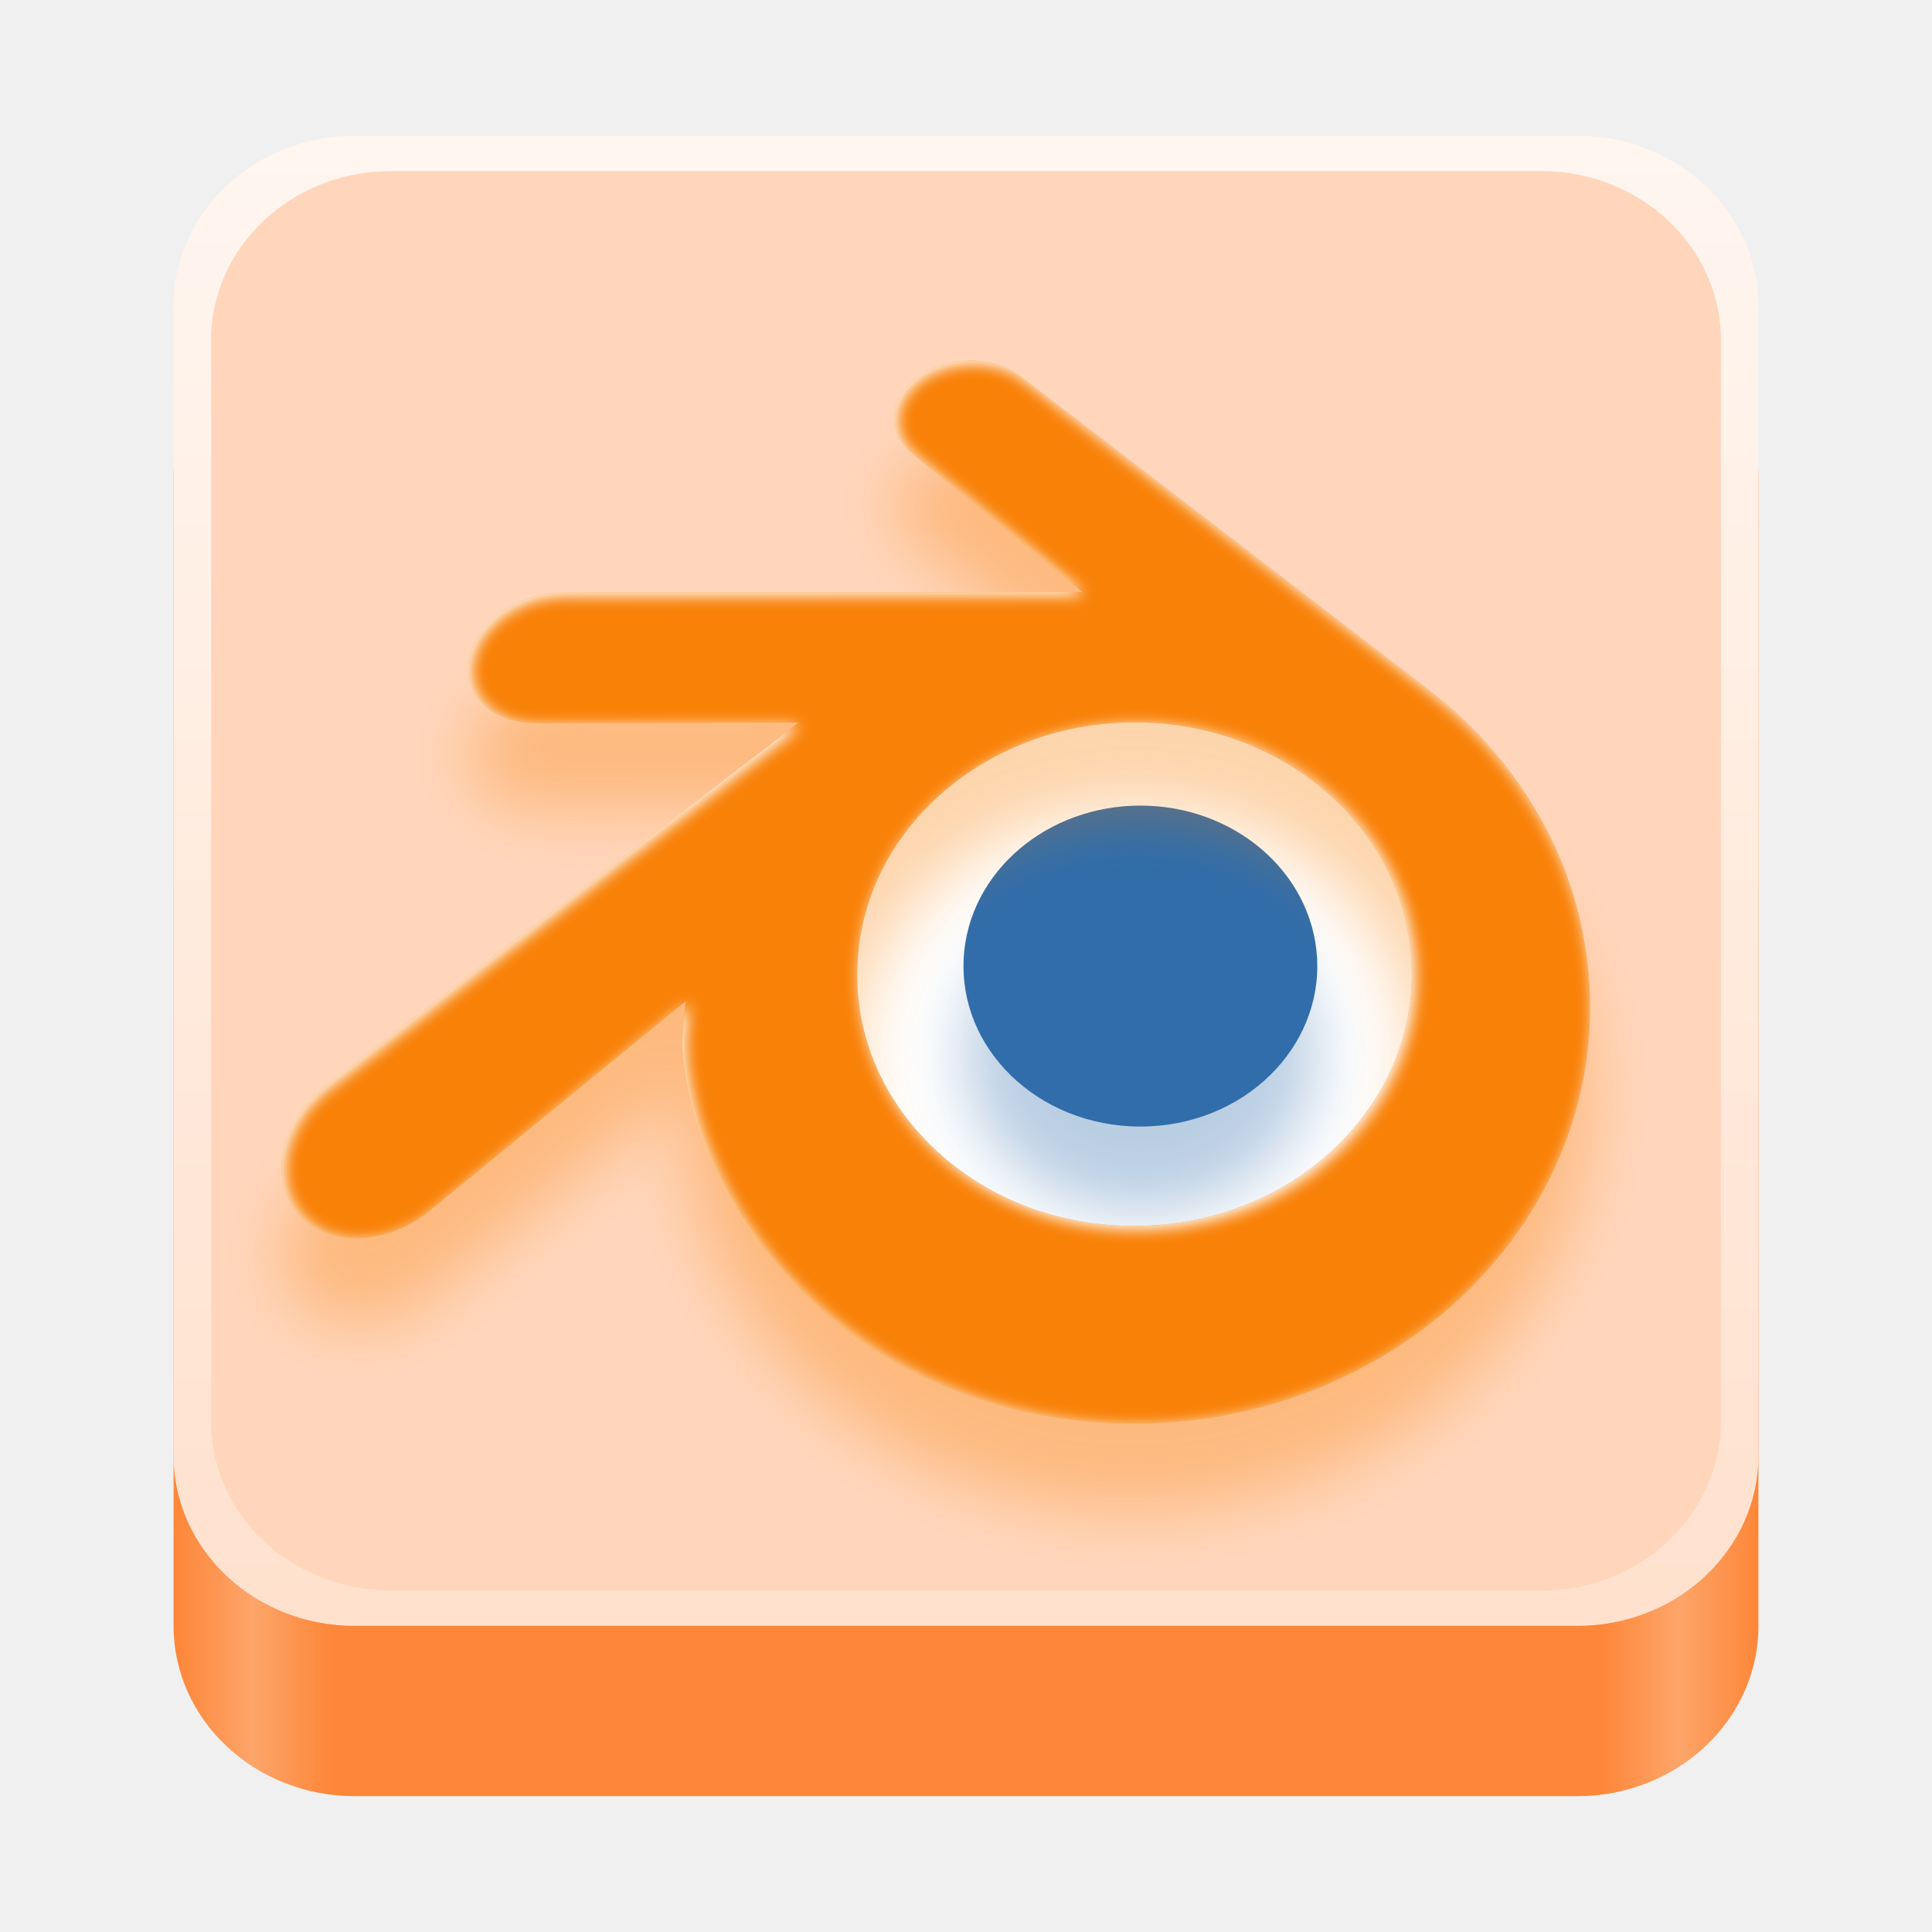
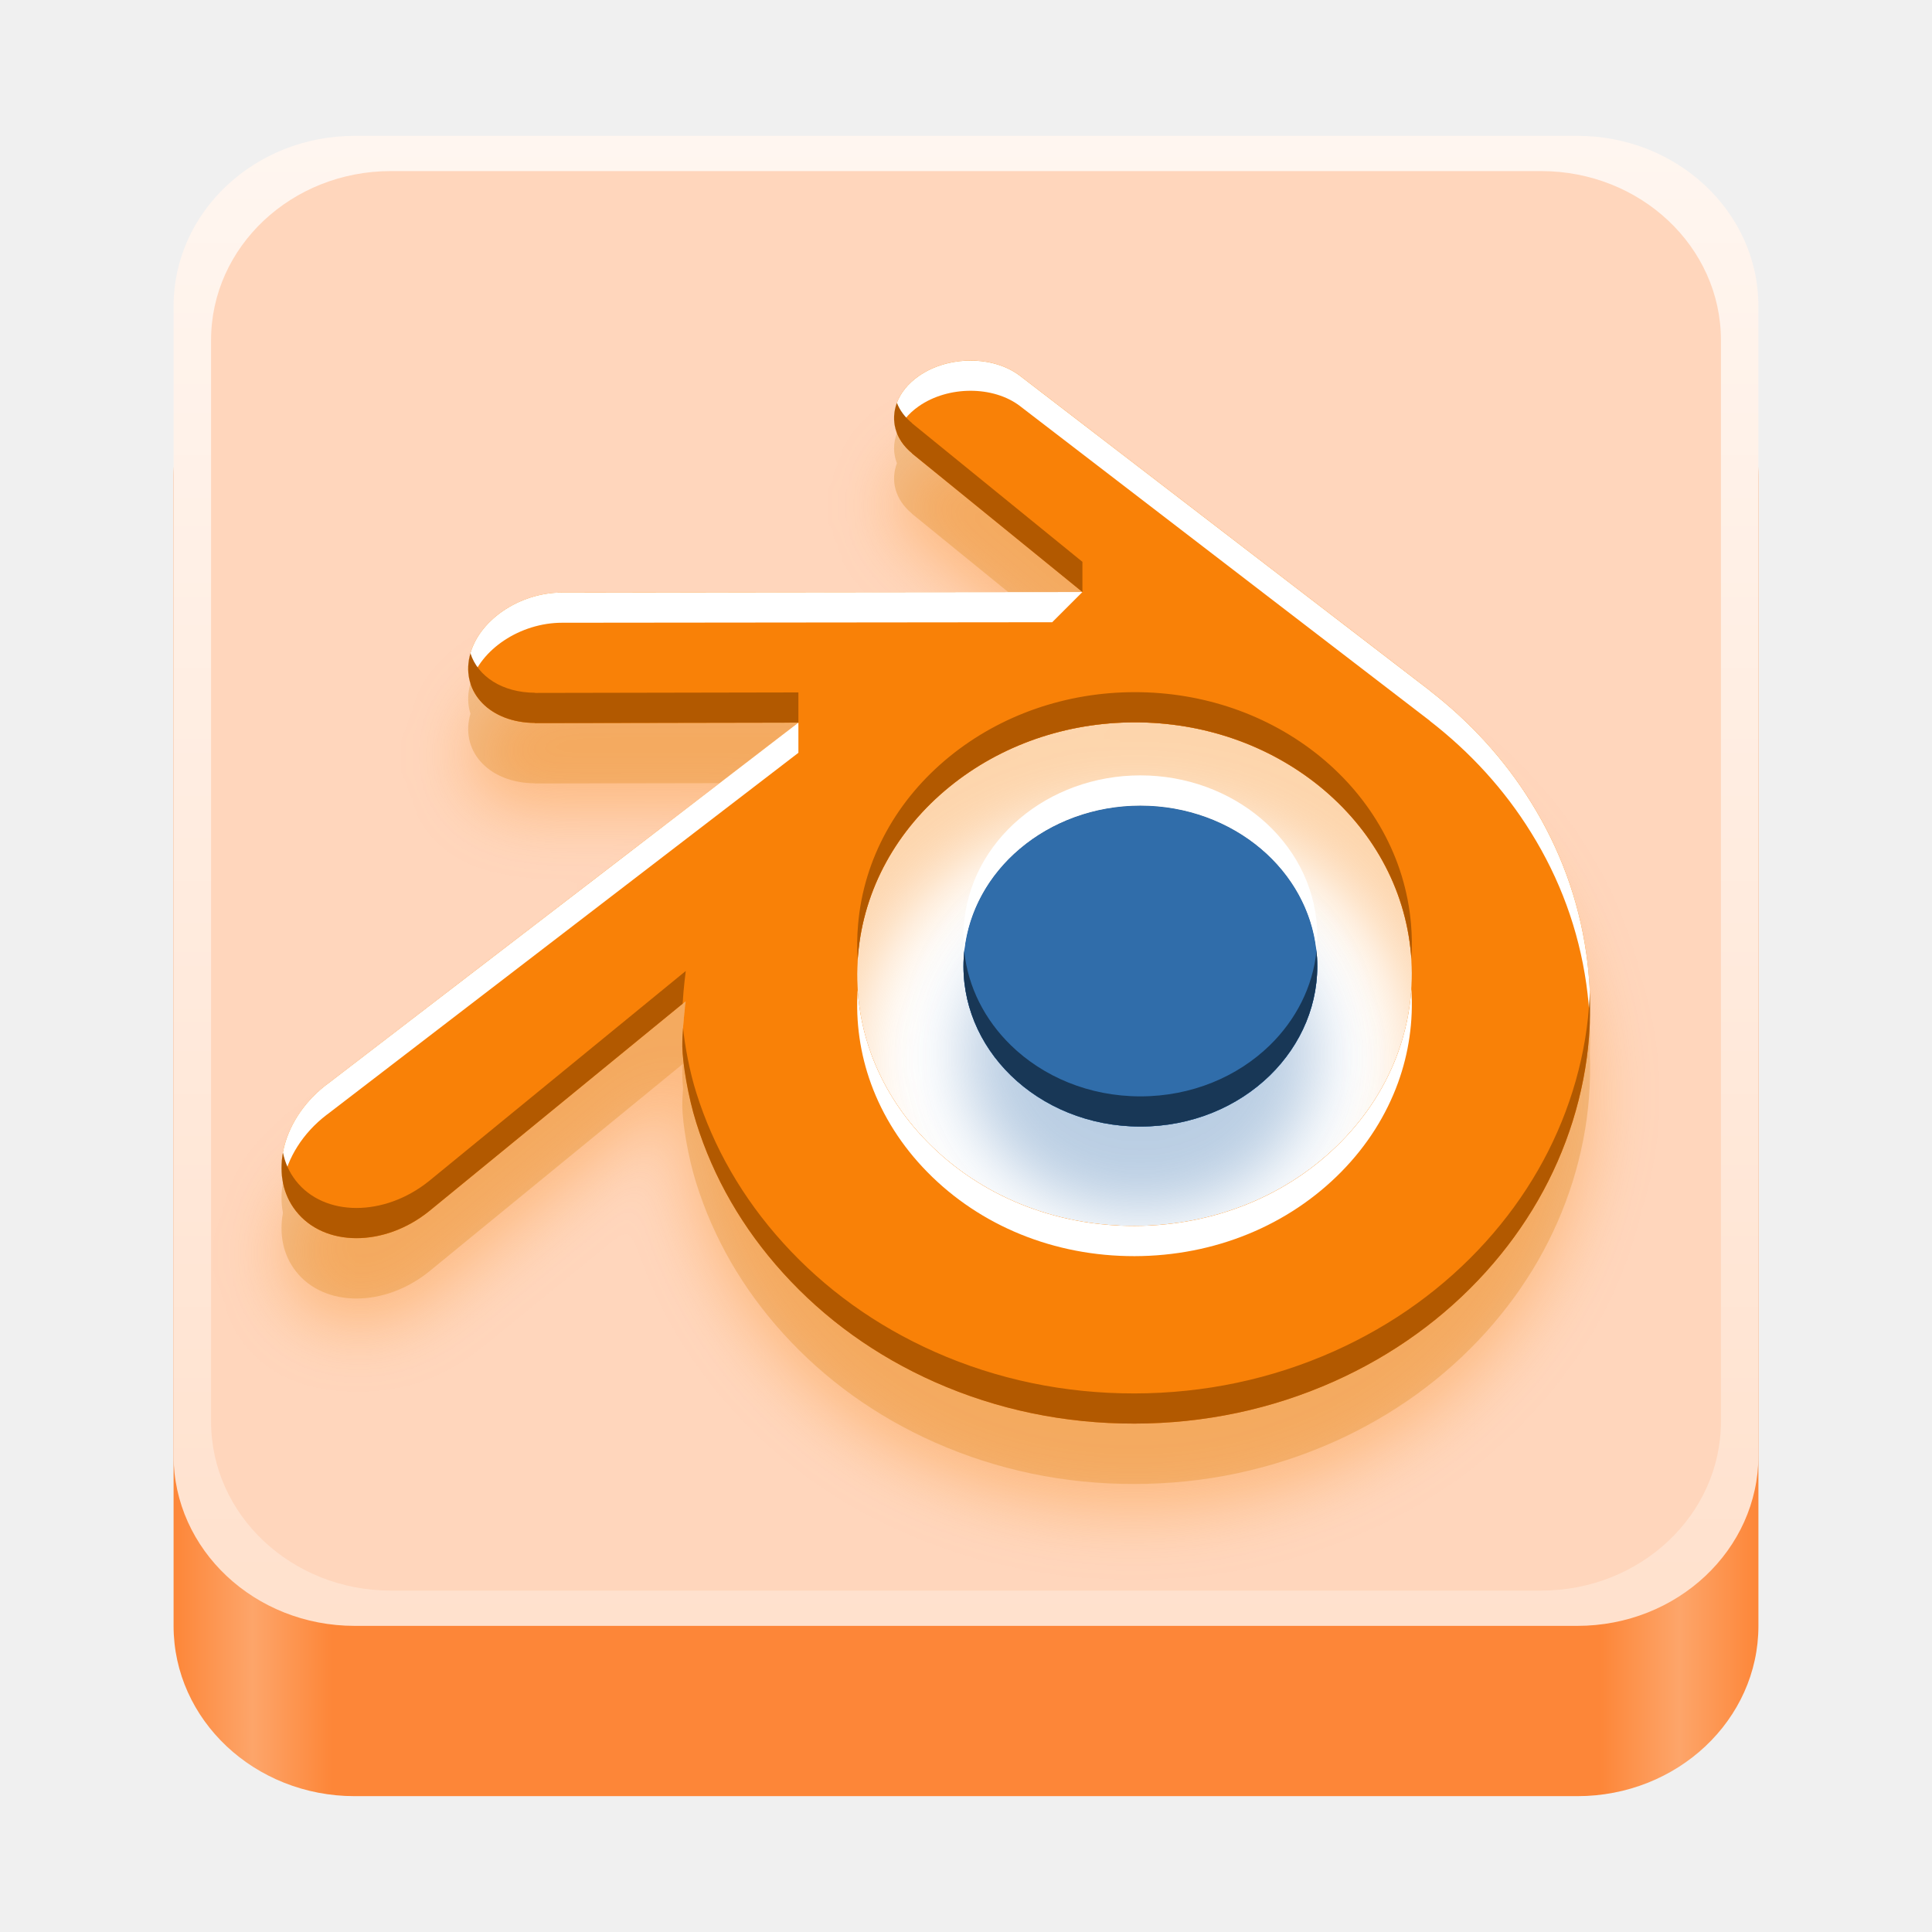
<svg xmlns="http://www.w3.org/2000/svg" xmlns:xlink="http://www.w3.org/1999/xlink" width="128" height="128" viewBox="0 0 128 128" version="1.1" id="svg5" xml:space="preserve">
  <defs id="defs2">
    <linearGradient id="linearGradient404">
      <stop style="stop-color:#ffe1cd;stop-opacity:1" offset="0" id="stop400" />
      <stop style="stop-color:#fff6f0;stop-opacity:1;" offset="1" id="stop402" />
    </linearGradient>
    <linearGradient y2="236" x2="96" y1="236" x1="32" gradientTransform="translate(604.8168,170.5864)" gradientUnits="userSpaceOnUse" id="linearGradient1099" xlink:href="#linearGradient1036" />
    <linearGradient id="linearGradient1036">
      <stop id="stop1032" offset="0" style="stop-color:#d5d3cf;stop-opacity:1;" />
      <stop id="stop1034" offset="1" style="stop-color:#f6f5f4;stop-opacity:1" />
    </linearGradient>
    <radialGradient r="32" fy="-76" fx="-244" cy="-76" cx="-244" gradientTransform="matrix(0.8833333,0,0,0.8833333,-460.3502,463.1197)" gradientUnits="userSpaceOnUse" id="radialGradient1103" xlink:href="#linearGradient1069" />
    <linearGradient id="linearGradient1069">
      <stop id="stop1065" offset="0" style="stop-color:#d5d3cf;stop-opacity:1" />
      <stop id="stop1067-1" offset="1" style="stop-color:#949390;stop-opacity:1" />
    </linearGradient>
    <linearGradient gradientUnits="userSpaceOnUse" y2="232" x2="64" y1="262.5" x1="64" id="linearGradient1027" xlink:href="#linearGradient1025" gradientTransform="translate(-470.5864,432.8168)" />
    <linearGradient id="linearGradient1025">
      <stop id="stop1021" offset="0" style="stop-color:#9a9996;stop-opacity:1" />
      <stop id="stop1023" offset="1" style="stop-color:#77767b;stop-opacity:1" />
    </linearGradient>
    <clipPath clipPathUnits="userSpaceOnUse" id="clipPath1609-7">
      <path id="path1611-5" d="m 252,116 28,-28 v -8 h -36 v 36 z" style="fill:#e74747;stroke:none;stroke-width:0.25px;stroke-linecap:butt;stroke-linejoin:miter;stroke-opacity:1" />
    </clipPath>
    <linearGradient id="linearGradient8241">
      <stop style="stop-color:#fd8638;stop-opacity:1;" offset="0" id="stop8237" />
      <stop style="stop-color:#fda56a;stop-opacity:1;" offset="0.05" id="stop9349" />
      <stop style="stop-color:#fd8638;stop-opacity:1;" offset="0.1" id="stop21746" />
      <stop style="stop-color:#fd8638;stop-opacity:1;" offset="0.9" id="stop21940" />
      <stop style="stop-color:#fda56a;stop-opacity:1;" offset="0.95" id="stop9351" />
      <stop style="stop-color:#fd8638;stop-opacity:1;" offset="1" id="stop8239" />
    </linearGradient>
    <radialGradient r="32" fy="-76" fx="-244" cy="-76" cx="-244" gradientTransform="matrix(0.8833333,0,0,0.8833333,-460.3502,463.1197)" gradientUnits="userSpaceOnUse" id="radialGradient1103-5" xlink:href="#linearGradient1069" />
    <clipPath clipPathUnits="userSpaceOnUse" id="clipPath1609-7-7">
      <path id="path1611-5-0" d="m 252,116 28,-28 v -8 h -36 v 36 z" style="fill:#e74747;stroke:none;stroke-width:0.25px;stroke-linecap:butt;stroke-linejoin:miter;stroke-opacity:1" />
    </clipPath>
    <clipPath clipPathUnits="userSpaceOnUse" id="clipPath744">
      <rect style="fill:#1e88e5;fill-opacity:1;stroke-width:0.265" id="rect746" width="541.867" height="541.867" x="0" y="1.5987212e-14" rx="79.375" ry="79.375" />
    </clipPath>
    <clipPath clipPathUnits="userSpaceOnUse" id="clipPath62">
      <rect style="fill:#1e88e5;fill-opacity:1;stroke-width:0.265" id="rect64" width="541.867" height="541.867" x="2.2507105e-05" y="-0.422" rx="79.375" ry="79.375" />
    </clipPath>
    <linearGradient xlink:href="#linearGradient8241" id="linearGradient8243" x1="11.5" y1="120.5" x2="116.5" y2="120.5" gradientUnits="userSpaceOnUse" gradientTransform="matrix(1,0,0,0.9401709,0,5.709402)" />
    <radialGradient r="32" fy="-76" fx="-244" cy="-76" cx="-244" gradientTransform="matrix(0.8833333,0,0,0.8833333,-460.3502,463.1197)" gradientUnits="userSpaceOnUse" id="radialGradient1103-6" xlink:href="#linearGradient1069" />
    <clipPath clipPathUnits="userSpaceOnUse" id="clipPath1609-7-2">
      <path id="path1611-5-3" d="m 252,116 28,-28 v -8 h -36 v 36 z" style="fill:#e74747;stroke:none;stroke-width:0.25px;stroke-linecap:butt;stroke-linejoin:miter;stroke-opacity:1" />
    </clipPath>
    <radialGradient r="32" fy="-76" fx="-244" cy="-76" cx="-244" gradientTransform="matrix(0.8833333,0,0,0.8833333,-460.3502,463.1197)" gradientUnits="userSpaceOnUse" id="radialGradient1103-56" xlink:href="#linearGradient1069" />
    <clipPath clipPathUnits="userSpaceOnUse" id="clipPath1609-7-0">
      <path id="path1611-5-9" d="m 252,116 28,-28 v -8 h -36 v 36 z" style="fill:#e74747;stroke:none;stroke-width:0.25px;stroke-linecap:butt;stroke-linejoin:miter;stroke-opacity:1" />
    </clipPath>
    <clipPath clipPathUnits="userSpaceOnUse" id="clipPath37">
      <rect style="fill:#1a1a1a;fill-opacity:1;stroke-width:0.265" id="rect39" width="541.867" height="541.867" x="-2.6626146e-06" y="3.241" rx="79.375" ry="79.375" />
    </clipPath>
    <clipPath clipPathUnits="userSpaceOnUse" id="clipPath22042">
      <rect style="fill:#333333;fill-opacity:1;stroke-width:0.013" id="rect22044" width="27.32" height="27.484" x="166.968" y="105.404" rx="4.002" ry="4.026" />
    </clipPath>
    <clipPath clipPathUnits="userSpaceOnUse" id="clipPath1039">
      <rect style="fill:#b3b3b3;fill-opacity:1;stroke-width:0.265" id="rect1041" width="541.867" height="541.867" x="2.5931527e-05" y="-0" rx="79.375" ry="79.375" />
    </clipPath>
    <clipPath clipPathUnits="userSpaceOnUse" id="clipPath154">
      <rect style="fill:#b3b3b3;fill-opacity:1;stroke-width:0.265" id="rect156" width="541.867" height="541.867" x="-2.9218751e-05" y="-0" rx="79.375" ry="79.375" />
    </clipPath>
    <linearGradient xlink:href="#linearGradient404" id="linearGradient406" x1="64" y1="112.5" x2="64" y2="7.5" gradientUnits="userSpaceOnUse" gradientTransform="matrix(1,0,0,0.9401709,0,1.948718)" />
    <filter style="color-interpolation-filters:sRGB;" id="filter2078" x="-0.055" y="-0.068" width="1.111" height="1.136">
      <feGaussianBlur stdDeviation="2 2" result="blur" id="feGaussianBlur2076" />
    </filter>
    <filter style="color-interpolation-filters:sRGB;" id="filter3184" x="-0.215" y="-0.237" width="1.43" height="1.746">
      <feFlood flood-opacity="0.333" flood-color="rgb(0,0,0)" result="flood" id="feFlood3174" />
      <feComposite in="SourceGraphic" in2="flood" operator="in" result="composite1" id="feComposite3176" />
      <feGaussianBlur in="composite1" stdDeviation="2.1" result="blur" id="feGaussianBlur3178" />
      <feOffset dx="4.57967e-15" dy="5.792" result="offset" id="feOffset3180" />
      <feComposite in="SourceGraphic" in2="offset" operator="over" result="composite2" id="feComposite3182" />
    </filter>
    <filter style="color-interpolation-filters:sRGB;" id="filter2692" x="-0.014" y="-0.017" width="1.03" height="1.037">
      <feFlood flood-opacity="1" flood-color="rgb(255,255,255)" result="flood" id="feFlood2682" />
      <feComposite in="flood" in2="SourceGraphic" operator="out" result="composite1" id="feComposite2684" />
      <feGaussianBlur in="composite1" stdDeviation="0.5" result="blur" id="feGaussianBlur2686" />
      <feOffset dx="0.2" dy="0.2" result="offset" id="feOffset2688" />
      <feComposite in="offset" in2="SourceGraphic" operator="in" result="composite2" id="feComposite2690" />
    </filter>
  </defs>
  <g id="layer2">
    <path d="m 47.205,70.228 c 0.02,1.132 0.381,3.331 0.922,5.048 1.138,3.635 3.068,6.998 5.753,9.961 2.756,3.046 6.149,5.493 10.068,7.23 4.12,1.824 8.584,2.754 13.22,2.746 4.629,-0.006 9.093,-0.954 13.213,-2.792 3.919,-1.754 7.31,-4.211 10.061,-7.259 2.684,-2.976 4.611,-6.345 5.751,-9.98 0.573,-1.837 0.936,-3.701 1.081,-5.571 0.142,-1.843 0.083,-3.688 -0.179,-5.533 -0.511,-3.594 -1.754,-6.966 -3.669,-10.039 -1.751,-2.824 -4.008,-5.297 -6.692,-7.378 l 0.006,-0.005 L 69.658,25.861 c -0.024,-0.018 -0.044,-0.038 -0.07,-0.055 -1.777,-1.364 -4.765,-1.359 -6.719,0.008 -1.976,1.382 -2.202,3.669 -0.443,5.111 l -0.008,0.008 11.296,9.186 -34.431,0.037 h -0.046 c -2.846,0.003 -5.582,1.87 -6.123,4.23 -0.557,2.404 1.376,4.398 4.335,4.409 l -0.004,0.011 17.452,-0.034 -31.141,23.903 c -0.04,0.029 -0.083,0.06 -0.119,0.089 -2.938,2.249 -3.887,5.99 -2.037,8.357 1.878,2.407 5.871,2.412 8.839,0.014 L 47.433,67.223 c 0,0 -0.248,1.878 -0.228,3.005 z m 43.673,6.288 c -3.502,3.568 -8.405,5.591 -13.71,5.602 -5.313,0.009 -10.215,-1.996 -13.717,-5.557 -1.711,-1.736 -2.968,-3.733 -3.744,-5.86 -0.76,-2.09 -1.055,-4.309 -0.859,-6.548 0.185,-2.188 0.836,-4.276 1.876,-6.164 1.022,-1.856 2.428,-3.534 4.166,-4.953 3.404,-2.774 7.738,-4.276 12.271,-4.282 4.537,-0.006 8.868,1.482 12.275,4.247 1.734,1.413 3.14,3.084 4.161,4.938 1.044,1.887 1.691,3.967 1.884,6.161 0.193,2.236 -0.102,4.452 -0.862,6.543 -0.777,2.133 -2.029,4.13 -3.74,5.874 z" style="clip-rule:evenodd;fill:#ea7600;fill-rule:nonzero;stroke-width:1.529;stroke-linejoin:round;stroke-miterlimit:2;filter:url(#filter2078)" id="path1710" />
    <rect style="fill:url(#linearGradient8243);fill-opacity:1;stroke-width:0.97" id="rect440" width="105" height="98.718" x="11.5" y="20.282" rx="12" ry="11.282" />
    <rect style="fill:url(#linearGradient406);fill-opacity:1;stroke-width:0.97" id="rect358" width="105" height="98.718" x="11.5" y="9" rx="12" ry="11.282" />
    <rect style="fill:#ffd6bc;fill-opacity:1;stroke-width:0.924" id="rect338" width="100.032" height="94.047" x="13.984" y="11.335" rx="11.914" ry="11.201" />
+     <path id="path7" style="clip-rule:evenodd;fill:#eeb67c;fill-opacity:0.736;fill-rule:nonzero;stroke-width:1.529;stroke-linejoin:round;stroke-miterlimit:2" d="M 59.422 28.689 C 59.174 29.348 59.171 30.045 59.422 30.691 C 58.989 31.845 59.302 33.109 60.424 34.029 L 60.416 34.035 L 69.256 41.225 L 71.713 41.223 L 69.256 39.225 L 71.713 39.223 L 60.416 30.035 L 60.424 30.029 C 59.942 29.635 59.611 29.175 59.422 28.689 z M 31.168 45.281 C 31.148 45.35 31.129 45.419 31.113 45.488 C 30.966 46.125 30.993 46.733 31.168 47.283 C 31.148 47.352 31.129 47.419 31.113 47.488 C 30.557 49.892 32.49 51.886 35.449 51.896 L 35.445 51.908 L 50.285 51.881 L 52.896 49.875 L 50.287 49.881 L 52.896 47.875 L 35.445 47.908 L 35.449 47.896 C 33.273 47.889 31.652 46.809 31.168 45.281 z M 75.162 47.857 C 70.629 47.864 66.295 49.365 62.891 52.139 C 61.153 53.558 59.746 55.235 58.725 57.092 C 57.685 58.98 57.035 61.068 56.85 63.256 C 56.781 64.04 56.771 64.823 56.822 65.598 C 56.83 65.485 56.84 65.371 56.85 65.258 C 56.781 66.042 56.771 66.823 56.822 67.598 C 56.83 67.484 56.84 67.37 56.85 67.256 C 57.035 65.068 57.685 62.98 58.725 61.092 C 59.746 59.235 61.153 57.558 62.891 56.139 C 66.295 53.365 70.629 51.864 75.162 51.857 C 79.699 51.851 84.03 53.339 87.438 56.104 C 89.172 57.517 90.576 59.19 91.598 61.043 C 92.642 62.93 93.29 65.009 93.482 67.203 C 93.492 67.312 93.499 67.421 93.506 67.529 C 93.549 66.864 93.55 66.192 93.506 65.52 C 93.556 64.752 93.549 63.979 93.482 63.203 C 93.29 61.009 92.642 58.93 91.598 57.043 C 90.576 55.19 89.172 53.517 87.438 52.104 C 84.03 49.339 79.699 47.851 75.162 47.857 z M 45.434 66.328 L 28.438 80.236 C 25.469 82.634 21.476 82.63 19.598 80.223 C 19.161 79.663 18.881 79.028 18.746 78.354 C 18.62 79.034 18.617 79.713 18.746 80.355 C 18.489 81.749 18.745 83.132 19.598 84.223 C 21.476 86.63 25.469 86.634 28.438 84.236 L 45.227 70.498 L 45.227 70.496 C 45.232 70.4 45.239 70.391 45.246 70.295 C 45.222 70.658 45.2 71.027 45.205 71.332 C 45.209 71.55 45.226 71.807 45.254 72.094 C 45.222 72.526 45.199 72.968 45.205 73.332 C 45.225 74.464 45.586 76.664 46.127 78.381 C 47.265 82.016 49.196 85.378 51.881 88.342 C 54.637 91.388 58.03 93.835 61.949 95.572 C 66.069 97.397 70.533 98.326 75.17 98.318 C 79.799 98.312 84.261 97.364 88.381 95.525 C 92.3 93.771 95.692 91.313 98.443 88.266 C 101.127 85.29 103.053 81.922 104.193 78.287 C 104.767 76.451 105.13 74.587 105.275 72.717 C 105.351 71.737 105.369 70.754 105.33 69.773 C 105.356 69.105 105.357 68.436 105.33 67.768 C 105.318 68.084 105.3 68.401 105.275 68.717 C 105.13 70.587 104.767 72.451 104.193 74.287 C 103.053 77.922 101.127 81.29 98.443 84.266 C 95.692 87.313 92.3 89.771 88.381 91.525 C 84.261 93.364 79.799 94.312 75.17 94.318 C 70.533 94.326 66.069 93.397 61.949 91.572 C 58.03 89.835 54.637 87.388 51.881 84.342 C 49.196 81.378 47.265 78.016 46.127 74.381 C 45.694 73.007 45.382 71.332 45.262 70.135 C 45.329 69.277 45.433 68.336 45.434 68.328 L 45.227 68.496 C 45.284 67.465 45.432 66.337 45.434 66.328 z " />
    <path d="m 52.755,62.966 c 0.316,-5.636 3.076,-10.601 7.239,-14.121 4.083,-3.457 9.579,-5.57 15.575,-5.57 5.99,0 11.486,2.113 15.572,5.57 4.161,3.52 6.92,8.485 7.239,14.115 0.316,5.791 -2.012,11.17 -6.095,15.158 -4.164,4.056 -10.085,6.601 -16.717,6.601 -6.631,0 -12.565,-2.545 -16.726,-6.601 -4.086,-3.988 -6.408,-9.367 -6.089,-15.152 z" style="clip-rule:evenodd;fill:#ffffff;fill-rule:nonzero;stroke-width:2.98;stroke-linejoin:round;stroke-miterlimit:2;filter:url(#filter3184)" id="path458" />
    <path d="m 63.847,63.475 c 0.162,-2.892 1.578,-5.439 3.715,-7.245 2.095,-1.774 4.915,-2.858 7.992,-2.858 3.074,0 5.894,1.084 7.99,2.858 2.135,1.806 3.551,4.354 3.715,7.242 0.162,2.971 -1.032,5.731 -3.127,7.778 -2.136,2.081 -5.175,3.387 -8.577,3.387 -3.403,0 -6.447,-1.306 -8.582,-3.387 -2.097,-2.046 -3.288,-4.806 -3.124,-7.775 z" style="clip-rule:evenodd;fill:#306daa;fill-rule:nonzero;stroke-width:1.529;stroke-linejoin:round;stroke-miterlimit:2;filter:url(#filter3184);fill-opacity:1" id="path462" />
    <path d="m 45.205,69.332 c 0.02,1.132 0.381,3.331 0.922,5.048 1.138,3.635 3.068,6.998 5.753,9.961 2.756,3.046 6.149,5.493 10.068,7.23 4.12,1.824 8.584,2.754 13.22,2.746 4.629,-0.006 9.093,-0.954 13.213,-2.792 3.919,-1.754 7.31,-4.211 10.061,-7.259 2.684,-2.976 4.611,-6.345 5.751,-9.98 0.573,-1.837 0.936,-3.701 1.081,-5.571 0.142,-1.843 0.083,-3.688 -0.179,-5.533 -0.511,-3.594 -1.754,-6.966 -3.669,-10.039 -1.751,-2.824 -4.008,-5.297 -6.692,-7.378 l 0.006,-0.005 L 67.658,24.965 c -0.024,-0.018 -0.044,-0.038 -0.07,-0.055 -1.777,-1.364 -4.765,-1.359 -6.719,0.008 -1.976,1.382 -2.202,3.669 -0.443,5.111 l -0.008,0.008 11.296,9.186 -34.431,0.037 h -0.046 c -2.846,0.003 -5.582,1.87 -6.123,4.23 -0.557,2.404 1.376,4.398 4.335,4.409 l -0.004,0.011 17.452,-0.034 -31.141,23.903 c -0.04,0.029 -0.083,0.06 -0.119,0.089 -2.938,2.249 -3.887,5.99 -2.037,8.357 1.878,2.407 5.871,2.412 8.839,0.014 L 45.433,66.327 c 0,0 -0.248,1.878 -0.228,3.005 z m 43.673,6.288 c -3.502,3.568 -8.405,5.591 -13.71,5.602 -5.313,0.009 -10.215,-1.996 -13.717,-5.557 -1.711,-1.736 -2.968,-3.733 -3.744,-5.86 -0.76,-2.09 -1.055,-4.309 -0.859,-6.548 0.185,-2.188 0.836,-4.276 1.876,-6.164 1.022,-1.856 2.428,-3.534 4.166,-4.953 3.404,-2.774 7.738,-4.276 12.271,-4.282 4.537,-0.006 8.868,1.482 12.275,4.247 1.734,1.413 3.14,3.084 4.161,4.938 1.044,1.887 1.691,3.967 1.884,6.161 0.193,2.236 -0.102,4.452 -0.862,6.543 -0.777,2.133 -2.029,4.13 -3.74,5.874 z" style="clip-rule:evenodd;fill:#f98107;fill-rule:nonzero;stroke-width:1.529;stroke-linejoin:round;stroke-miterlimit:2;filter:url(#filter3184);fill-opacity:1" id="path464" />
    <path d="m 45.205,69.332 c 0.02,1.132 0.381,3.331 0.922,5.048 1.138,3.635 3.068,6.998 5.753,9.961 2.756,3.046 6.149,5.493 10.068,7.23 4.12,1.824 8.584,2.754 13.22,2.746 4.629,-0.006 9.093,-0.954 13.213,-2.792 3.919,-1.754 7.31,-4.211 10.061,-7.259 2.684,-2.976 4.611,-6.345 5.751,-9.98 0.573,-1.837 0.936,-3.701 1.081,-5.571 0.142,-1.843 0.083,-3.688 -0.179,-5.533 -0.511,-3.594 -1.754,-6.966 -3.669,-10.039 -1.751,-2.824 -4.008,-5.297 -6.692,-7.378 l 0.006,-0.005 L 67.658,24.965 c -0.024,-0.018 -0.044,-0.038 -0.07,-0.055 -1.777,-1.364 -4.765,-1.359 -6.719,0.008 -1.976,1.382 -2.202,3.669 -0.443,5.111 l -0.008,0.008 11.296,9.186 -34.431,0.037 h -0.046 c -2.846,0.003 -5.582,1.87 -6.123,4.23 -0.557,2.404 1.376,4.398 4.335,4.409 l -0.004,0.011 17.452,-0.034 -31.141,23.903 c -0.04,0.029 -0.083,0.06 -0.119,0.089 -2.938,2.249 -3.887,5.99 -2.037,8.357 1.878,2.407 5.871,2.412 8.839,0.014 L 45.433,66.327 c 0,0 -0.248,1.878 -0.228,3.005 z m 43.673,6.288 c -3.502,3.568 -8.405,5.591 -13.71,5.602 -5.313,0.009 -10.215,-1.996 -13.717,-5.557 -1.711,-1.736 -2.968,-3.733 -3.744,-5.86 -0.76,-2.09 -1.055,-4.309 -0.859,-6.548 0.185,-2.188 0.836,-4.276 1.876,-6.164 1.022,-1.856 2.428,-3.534 4.166,-4.953 3.404,-2.774 7.738,-4.276 12.271,-4.282 4.537,-0.006 8.868,1.482 12.275,4.247 1.734,1.413 3.14,3.084 4.161,4.938 1.044,1.887 1.691,3.967 1.884,6.161 0.193,2.236 -0.102,4.452 -0.862,6.543 -0.777,2.133 -2.029,4.13 -3.74,5.874 z" style="clip-rule:evenodd;fill:#f98107;fill-rule:nonzero;stroke-width:1.529;stroke-linejoin:round;stroke-miterlimit:2;fill-opacity:1;filter:url(#filter2692)" id="path353" />
+     <path d="m 45.205,69.332 c 0.02,1.132 0.381,3.331 0.922,5.048 1.138,3.635 3.068,6.998 5.753,9.961 2.756,3.046 6.149,5.493 10.068,7.23 4.12,1.824 8.584,2.754 13.22,2.746 4.629,-0.006 9.093,-0.954 13.213,-2.792 3.919,-1.754 7.31,-4.211 10.061,-7.259 2.684,-2.976 4.611,-6.345 5.751,-9.98 0.573,-1.837 0.936,-3.701 1.081,-5.571 0.142,-1.843 0.083,-3.688 -0.179,-5.533 -0.511,-3.594 -1.754,-6.966 -3.669,-10.039 -1.751,-2.824 -4.008,-5.297 -6.692,-7.378 l 0.006,-0.005 L 67.658,24.965 c -0.024,-0.018 -0.044,-0.038 -0.07,-0.055 -1.777,-1.364 -4.765,-1.359 -6.719,0.008 -1.976,1.382 -2.202,3.669 -0.443,5.111 l -0.008,0.008 11.296,9.186 -34.431,0.037 h -0.046 c -2.846,0.003 -5.582,1.87 -6.123,4.23 -0.557,2.404 1.376,4.398 4.335,4.409 l -0.004,0.011 17.452,-0.034 -31.141,23.903 c -0.04,0.029 -0.083,0.06 -0.119,0.089 -2.938,2.249 -3.887,5.99 -2.037,8.357 1.878,2.407 5.871,2.412 8.839,0.014 L 45.433,66.327 c 0,0 -0.248,1.878 -0.228,3.005 z m 43.673,6.288 c -3.502,3.568 -8.405,5.591 -13.71,5.602 -5.313,0.009 -10.215,-1.996 -13.717,-5.557 -1.711,-1.736 -2.968,-3.733 -3.744,-5.86 -0.76,-2.09 -1.055,-4.309 -0.859,-6.548 0.185,-2.188 0.836,-4.276 1.876,-6.164 1.022,-1.856 2.428,-3.534 4.166,-4.953 3.404,-2.774 7.738,-4.276 12.271,-4.282 4.537,-0.006 8.868,1.482 12.275,4.247 1.734,1.413 3.14,3.084 4.161,4.938 1.044,1.887 1.691,3.967 1.884,6.161 0.193,2.236 -0.102,4.452 -0.862,6.543 -0.777,2.133 -2.029,4.13 -3.74,5.874 z" style="clip-rule:evenodd;fill:#f98107;fill-rule:nonzero;stroke-width:1.529;stroke-linejoin:round;stroke-miterlimit:2;fill-opacity:1" id="path1" />
+     <path id="path2" style="clip-rule:evenodd;fill:#ffffff;fill-rule:nonzero;stroke-width:1.529;stroke-linejoin:round;stroke-miterlimit:2;fill-opacity:1" d="M 64.295 23.891 C 63.081 23.892 61.844 24.234 60.867 24.918 C 59.432 25.922 58.921 27.402 59.422 28.689 C 59.668 28.036 60.152 27.418 60.867 26.918 C 62.822 25.551 65.811 25.546 67.588 26.91 C 67.614 26.927 67.634 26.946 67.658 26.965 L 94.742 47.762 L 94.736 47.766 C 97.42 49.847 99.677 52.32 101.428 55.145 C 103.342 58.218 104.585 61.59 105.096 65.184 C 105.218 66.045 105.296 66.906 105.33 67.768 C 105.391 66.24 105.312 64.711 105.096 63.184 C 104.585 59.59 103.342 56.218 101.428 53.145 C 99.677 50.32 97.42 47.847 94.736 45.766 L 94.742 45.762 L 67.658 24.965 C 67.634 24.946 67.614 24.927 67.588 24.91 C 66.699 24.228 65.508 23.889 64.295 23.891 z M 71.713 39.223 L 69.256 39.225 L 37.283 39.258 L 37.236 39.258 C 34.39 39.261 31.655 41.129 31.113 43.488 C 30.966 44.124 30.994 44.732 31.168 45.281 C 31.817 43.021 34.475 41.261 37.236 41.258 L 37.283 41.258 L 69.711 41.225 L 71.713 39.223 z M 52.896 47.875 L 50.285 49.881 L 21.754 71.777 C 21.714 71.806 21.671 71.836 21.635 71.865 C 19.391 73.583 18.309 76.172 18.746 78.354 C 19.047 76.724 20.052 75.077 21.635 73.865 C 21.671 73.836 21.714 73.806 21.754 73.777 L 52.896 49.875 L 52.896 47.875 z M 93.506 65.529 C 93.412 66.968 93.114 68.383 92.619 69.746 C 91.842 71.879 90.59 73.878 88.879 75.621 C 85.377 79.189 80.475 81.212 75.17 81.223 C 69.857 81.232 64.953 79.226 61.451 75.664 C 59.74 73.928 58.484 71.932 57.709 69.805 C 57.215 68.447 56.917 67.034 56.822 65.598 C 56.684 67.72 56.988 69.821 57.709 71.805 C 58.484 73.932 59.74 75.928 61.451 77.664 C 64.953 81.226 69.857 83.232 75.17 83.223 C 80.475 83.212 85.377 81.189 88.879 77.621 C 90.59 75.878 91.842 73.879 92.619 71.746 C 93.342 69.756 93.644 67.654 93.506 65.529 z " />
+     <path id="path3" style="clip-rule:evenodd;fill:#b25900;fill-rule:nonzero;stroke-width:1.529;stroke-linejoin:round;stroke-miterlimit:2;fill-opacity:1" d="M 59.422 26.689 C 58.988 27.843 59.301 29.109 60.424 30.029 L 60.416 30.035 L 69.256 37.225 L 71.713 39.223 L 71.713 37.223 L 60.416 28.035 L 60.424 28.029 C 59.942 27.635 59.611 27.175 59.422 26.689 z M 31.168 43.281 C 31.148 43.35 31.129 43.419 31.113 43.488 C 30.557 45.892 32.49 47.886 35.449 47.896 L 35.445 47.908 L 50.285 47.881 L 52.896 47.875 L 52.896 45.875 L 35.445 45.908 L 35.449 45.896 C 33.273 45.889 31.652 44.809 31.168 43.281 z M 75.162 45.857 C 70.629 45.864 66.295 47.365 62.891 50.139 C 61.153 51.558 59.746 53.235 58.725 55.092 C 57.685 56.98 57.035 59.068 56.85 61.256 C 56.781 62.04 56.771 62.823 56.822 63.598 C 56.83 63.484 56.84 63.37 56.85 63.256 C 57.035 61.068 57.685 58.98 58.725 57.092 C 59.746 55.235 61.153 53.558 62.891 52.139 C 66.295 49.365 70.629 47.864 75.162 47.857 C 79.699 47.851 84.03 49.339 87.438 52.104 C 89.172 53.517 90.576 55.19 91.598 57.043 C 92.642 58.93 93.29 61.009 93.482 63.203 C 93.492 63.312 93.499 63.421 93.506 63.529 C 93.556 62.759 93.55 61.982 93.482 61.203 C 93.29 59.009 92.642 56.93 91.598 55.043 C 90.576 53.19 89.172 51.517 87.438 50.104 C 84.03 47.339 79.699 45.851 75.162 45.857 z M 45.434 64.328 L 28.438 78.236 C 25.469 80.634 21.476 80.63 19.598 78.223 C 19.161 77.663 18.881 77.028 18.746 76.354 C 18.488 77.748 18.744 79.131 19.598 80.223 C 21.476 82.63 25.469 82.634 28.438 80.236 L 45.227 66.498 L 45.227 66.496 C 45.284 65.461 45.434 64.328 45.434 64.328 z M 105.33 65.768 C 105.318 66.084 105.3 66.401 105.275 66.717 C 105.13 68.587 104.767 70.451 104.193 72.287 C 103.053 75.922 101.127 79.29 98.443 82.266 C 95.692 85.313 92.3 87.771 88.381 89.525 C 84.261 91.364 79.799 92.312 75.17 92.318 C 70.533 92.326 66.069 91.397 61.949 89.572 C 58.03 87.835 54.637 85.388 51.881 82.342 C 49.196 79.378 47.265 76.016 46.127 72.381 C 45.689 70.992 45.371 69.287 45.254 68.088 C 45.222 68.522 45.199 68.966 45.205 69.332 C 45.225 70.464 45.586 72.664 46.127 74.381 C 47.265 78.016 49.196 81.378 51.881 84.342 C 54.637 87.388 58.03 89.835 61.949 91.572 C 66.069 93.397 70.533 94.326 75.17 94.318 C 79.799 94.312 84.261 93.364 88.381 91.525 C 92.3 89.771 95.692 87.313 98.443 84.266 C 101.127 81.29 103.053 77.922 104.193 74.287 C 104.767 72.451 105.13 70.587 105.275 68.717 C 105.351 67.735 105.369 66.751 105.33 65.768 z " />
+     <path d="m 63.847,63.475 c 0.162,-2.892 1.578,-5.439 3.715,-7.245 2.095,-1.774 4.915,-2.858 7.992,-2.858 3.074,0 5.894,1.084 7.99,2.858 2.135,1.806 3.551,4.354 3.715,7.242 0.162,2.971 -1.032,5.731 -3.127,7.778 -2.136,2.081 -5.175,3.387 -8.577,3.387 -3.403,0 -6.447,-1.306 -8.582,-3.387 -2.097,-2.046 -3.288,-4.806 -3.124,-7.775 z" style="clip-rule:evenodd;fill:#306daa;fill-rule:nonzero;stroke-width:1.529;stroke-linejoin:round;stroke-miterlimit:2;fill-opacity:1" id="path4" />
+     <path id="path6" style="clip-rule:evenodd;fill:#183756;fill-opacity:1;fill-rule:nonzero;stroke-width:1.529;stroke-linejoin:round;stroke-miterlimit:2" d="M 87.221 63.01 C 86.974 65.387 85.859 67.562 84.131 69.25 C 81.995 71.331 78.955 72.637 75.553 72.637 C 72.15 72.637 69.106 71.331 66.971 69.25 C 65.242 67.563 64.128 65.39 63.883 63.016 C 63.867 63.168 63.856 63.32 63.848 63.475 C 63.684 66.443 64.874 69.204 66.971 71.25 C 69.106 73.331 72.15 74.637 75.553 74.637 C 78.955 74.637 81.995 73.331 84.131 71.25 C 86.226 69.204 87.42 66.444 87.258 63.473 C 87.249 63.318 87.237 63.163 87.221 63.01 z " />
+     <path id="path11" style="clip-rule:evenodd;fill:#ffffff;fill-opacity:1;fill-rule:nonzero;stroke-width:1.529;stroke-linejoin:round;stroke-miterlimit:2" d="M 75.553 51.371 C 72.476 51.371 69.656 52.457 67.561 54.23 C 65.424 56.036 64.01 58.583 63.848 61.475 C 63.819 61.995 63.831 62.51 63.883 63.016 C 64.161 60.314 65.538 57.94 67.561 56.23 C 69.656 54.457 72.476 53.371 75.553 53.371 C 78.626 53.371 81.446 54.457 83.543 56.23 C 85.563 57.94 86.94 60.312 87.221 63.01 C 87.273 62.505 87.286 61.993 87.258 61.473 C 87.094 58.584 85.678 56.036 83.543 54.23 C 81.446 52.457 78.626 51.371 75.553 51.371 z " />
  </g>
</svg>
